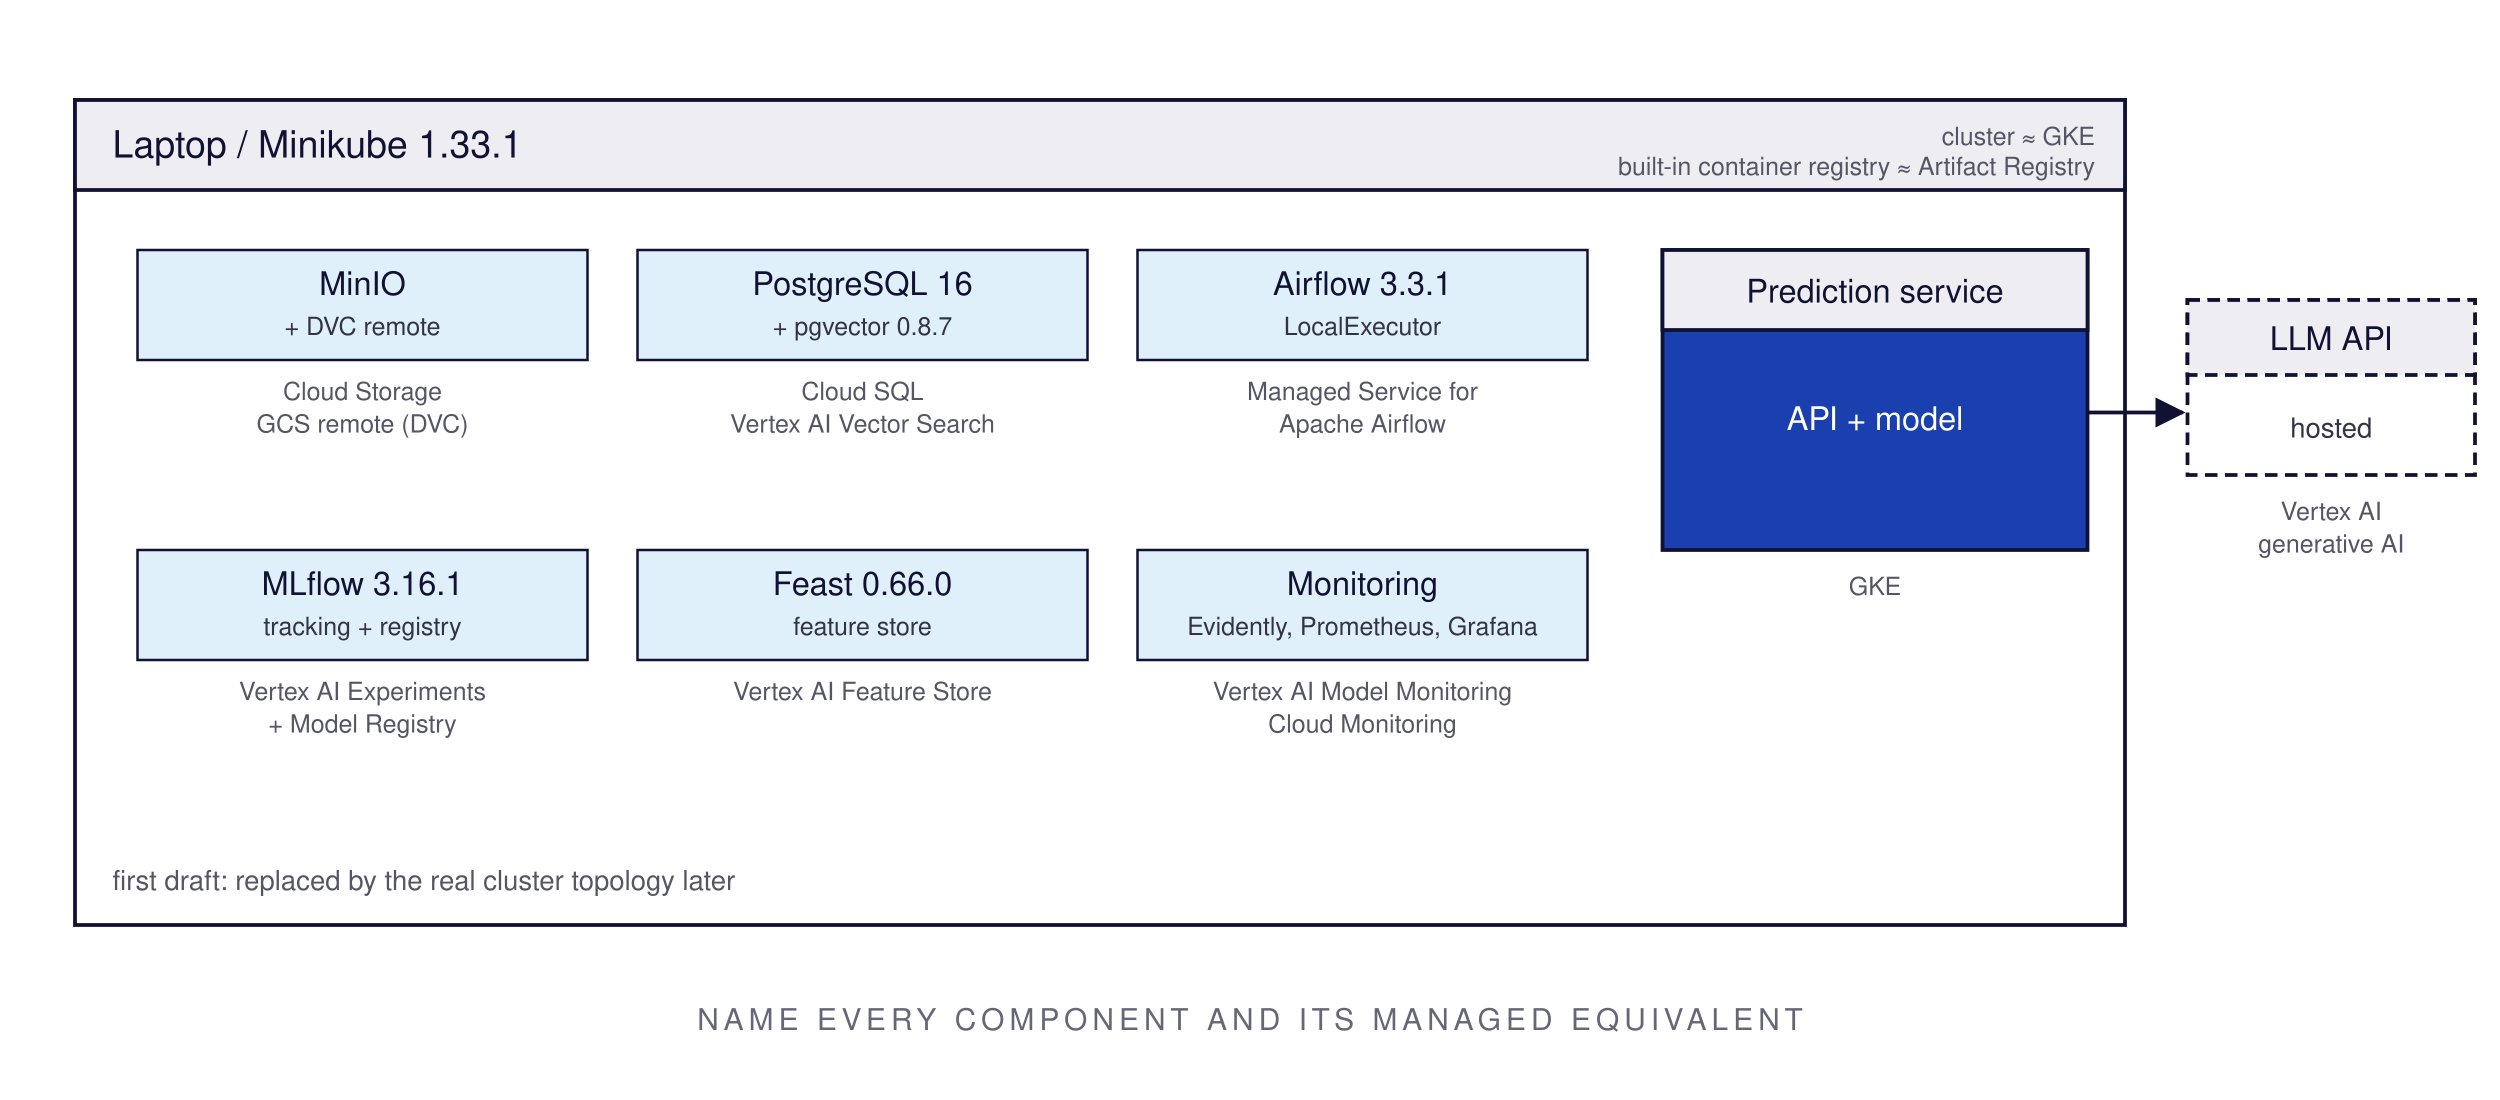
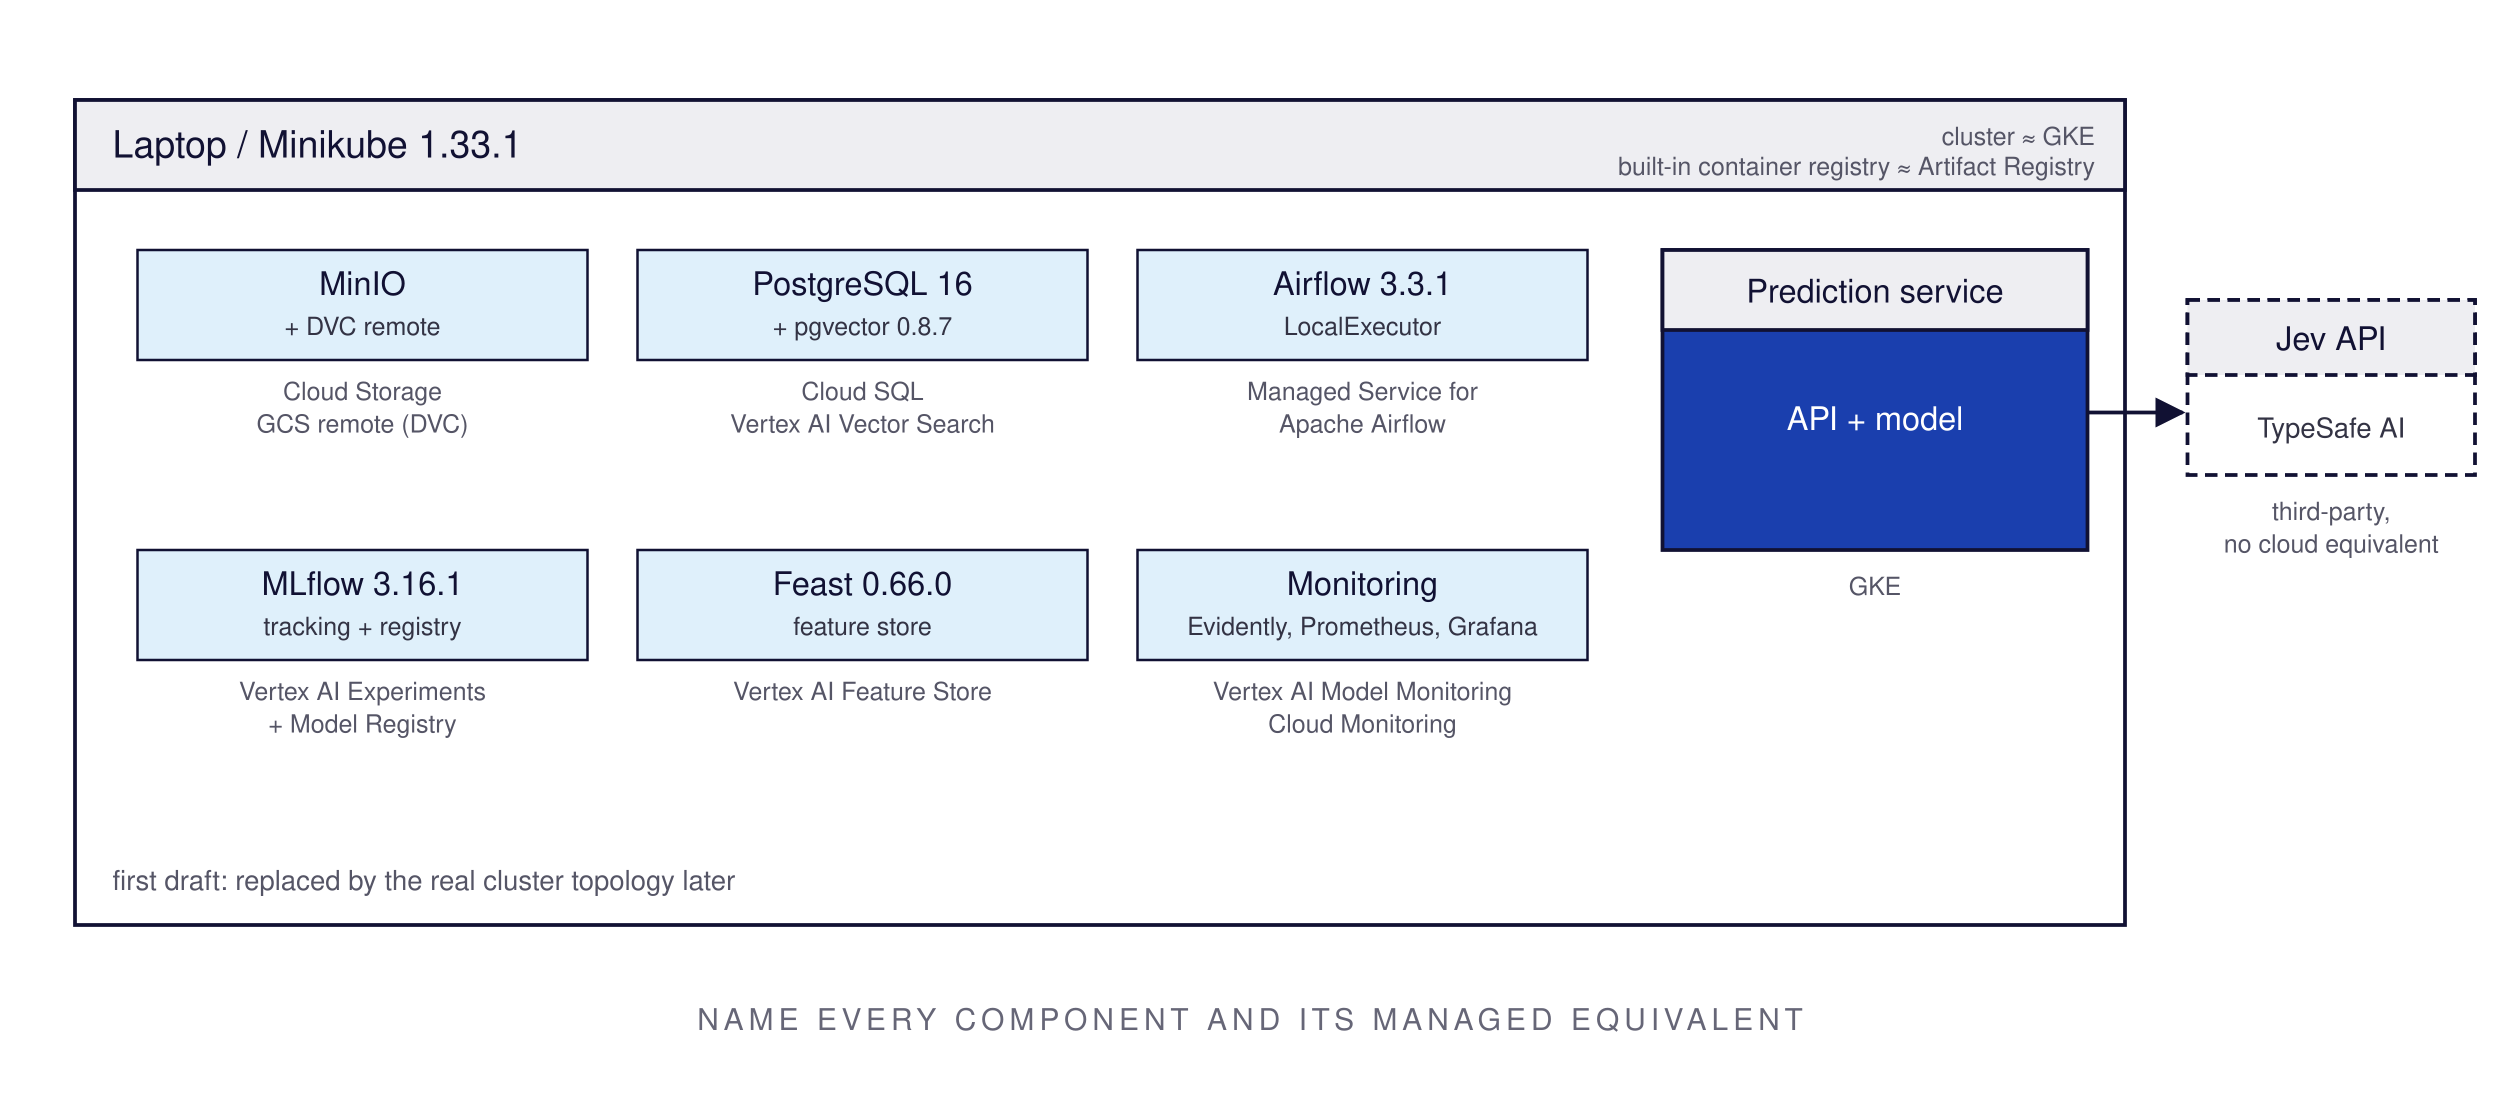
<svg xmlns="http://www.w3.org/2000/svg" viewBox="0 0 1000 440" width="1000" height="440" font-family="Helvetica, Arial, sans-serif">
  <defs>
    <marker id="arrow" viewBox="0 0 10 10" refX="9" refY="5" markerWidth="8" markerHeight="8" orient="auto">
      <path d="M0 0L10 5L0 10z" fill="#111133" />
    </marker>
  </defs>
  <rect width="1000" height="440" fill="#ffffff" />
  <rect x="30" y="40" width="820" height="330" fill="#ffffff" stroke="#111133" stroke-width="1.5" />
  <rect x="30" y="40" width="820" height="36" fill="#eeeef2" stroke="#111133" stroke-width="1.5" />
  <text x="45" y="63" font-size="15" fill="#111133">Laptop / Minikube 1.33.1</text>
  <text x="838" y="58" text-anchor="end" font-size="10" fill="#555566">cluster ≈ GKE</text>
  <text x="838" y="70" text-anchor="end" font-size="10" fill="#555566">built-in container registry ≈ Artifact Registry</text>
  <rect x="55" y="100" width="180" height="44" fill="#dff0fb" stroke="#111133" stroke-width="1" />
  <text x="145" y="118" text-anchor="middle" font-size="13" fill="#111133">MinIO</text>
  <text x="145" y="134" text-anchor="middle" font-size="10" fill="#333344">+ DVC remote</text>
  <text x="145" y="160" text-anchor="middle" font-size="10" fill="#555566">Cloud Storage</text>
  <text x="145" y="173" text-anchor="middle" font-size="10" fill="#555566">GCS remote (DVC)</text>
  <rect x="255" y="100" width="180" height="44" fill="#dff0fb" stroke="#111133" stroke-width="1" />
  <text x="345" y="118" text-anchor="middle" font-size="13" fill="#111133">PostgreSQL 16</text>
  <text x="345" y="134" text-anchor="middle" font-size="10" fill="#333344">+ pgvector 0.8.7</text>
  <text x="345" y="160" text-anchor="middle" font-size="10" fill="#555566">Cloud SQL</text>
  <text x="345" y="173" text-anchor="middle" font-size="10" fill="#555566">Vertex AI Vector Search</text>
  <rect x="455" y="100" width="180" height="44" fill="#dff0fb" stroke="#111133" stroke-width="1" />
  <text x="545" y="118" text-anchor="middle" font-size="13" fill="#111133">Airflow 3.3.1</text>
  <text x="545" y="134" text-anchor="middle" font-size="10" fill="#333344">LocalExecutor</text>
  <text x="545" y="160" text-anchor="middle" font-size="10" fill="#555566">Managed Service for</text>
  <text x="545" y="173" text-anchor="middle" font-size="10" fill="#555566">Apache Airflow</text>
  <rect x="55" y="220" width="180" height="44" fill="#dff0fb" stroke="#111133" stroke-width="1" />
  <text x="145" y="238" text-anchor="middle" font-size="13" fill="#111133">MLflow 3.16.1</text>
  <text x="145" y="254" text-anchor="middle" font-size="10" fill="#333344">tracking + registry</text>
  <text x="145" y="280" text-anchor="middle" font-size="10" fill="#555566">Vertex AI Experiments</text>
  <text x="145" y="293" text-anchor="middle" font-size="10" fill="#555566">+ Model Registry</text>
  <rect x="255" y="220" width="180" height="44" fill="#dff0fb" stroke="#111133" stroke-width="1" />
  <text x="345" y="238" text-anchor="middle" font-size="13" fill="#111133">Feast 0.66.0</text>
  <text x="345" y="254" text-anchor="middle" font-size="10" fill="#333344">feature store</text>
  <text x="345" y="280" text-anchor="middle" font-size="10" fill="#555566">Vertex AI Feature Store</text>
  <rect x="455" y="220" width="180" height="44" fill="#dff0fb" stroke="#111133" stroke-width="1" />
  <text x="545" y="238" text-anchor="middle" font-size="13" fill="#111133">Monitoring</text>
  <text x="545" y="254" text-anchor="middle" font-size="10" fill="#333344">Evidently, Prometheus, Grafana</text>
  <text x="545" y="280" text-anchor="middle" font-size="10" fill="#555566">Vertex AI Model Monitoring</text>
  <text x="545" y="293" text-anchor="middle" font-size="10" fill="#555566">Cloud Monitoring</text>
  <rect x="665" y="100" width="170" height="120" fill="#1a3fae" stroke="#111133" stroke-width="1.5" />
  <rect x="665" y="100" width="170" height="32" fill="#eeeef2" stroke="#111133" stroke-width="1.5" />
  <text x="750" y="121" text-anchor="middle" font-size="13" fill="#111133">Prediction service</text>
  <text x="750" y="172" text-anchor="middle" font-size="13" fill="#ffffff">API + model</text>
  <text x="750" y="238" text-anchor="middle" font-size="10" fill="#555566">GKE</text>
  <rect x="875" y="120" width="115" height="70" fill="#ffffff" stroke="#111133" stroke-width="1.5" stroke-dasharray="5 3" />
  <rect x="875" y="120" width="115" height="30" fill="#eeeef2" stroke="#111133" stroke-width="1.5" stroke-dasharray="5 3" />
-   <text x="932.5" y="140" text-anchor="middle" font-size="13" fill="#111133">LLM API</text>
-   <text x="932.5" y="175" text-anchor="middle" font-size="11" fill="#333344">hosted</text>
-   <text x="932.5" y="208" text-anchor="middle" font-size="10" fill="#555566">Vertex AI</text>
-   <text x="932.5" y="221" text-anchor="middle" font-size="10" fill="#555566">generative AI</text>
+   <text x="932.5" y="140" text-anchor="middle" font-size="13" fill="#111133">Jev API</text>
+   <text x="932.5" y="175" text-anchor="middle" font-size="11" fill="#333344">TypeSafe AI</text>
+   <text x="932.5" y="208" text-anchor="middle" font-size="10" fill="#555566">third-party,</text>
+   <text x="932.5" y="221" text-anchor="middle" font-size="10" fill="#555566">no cloud equivalent</text>
  <line x1="835" y1="165" x2="873" y2="165" stroke="#111133" stroke-width="1.5" marker-end="url(#arrow)" />
  <text x="45" y="356" font-size="11" fill="#555566">first draft: replaced by the real cluster topology later</text>
  <text x="500" y="412" text-anchor="middle" font-size="12" letter-spacing="2" fill="#666677">NAME EVERY COMPONENT AND ITS MANAGED EQUIVALENT</text>
</svg>
